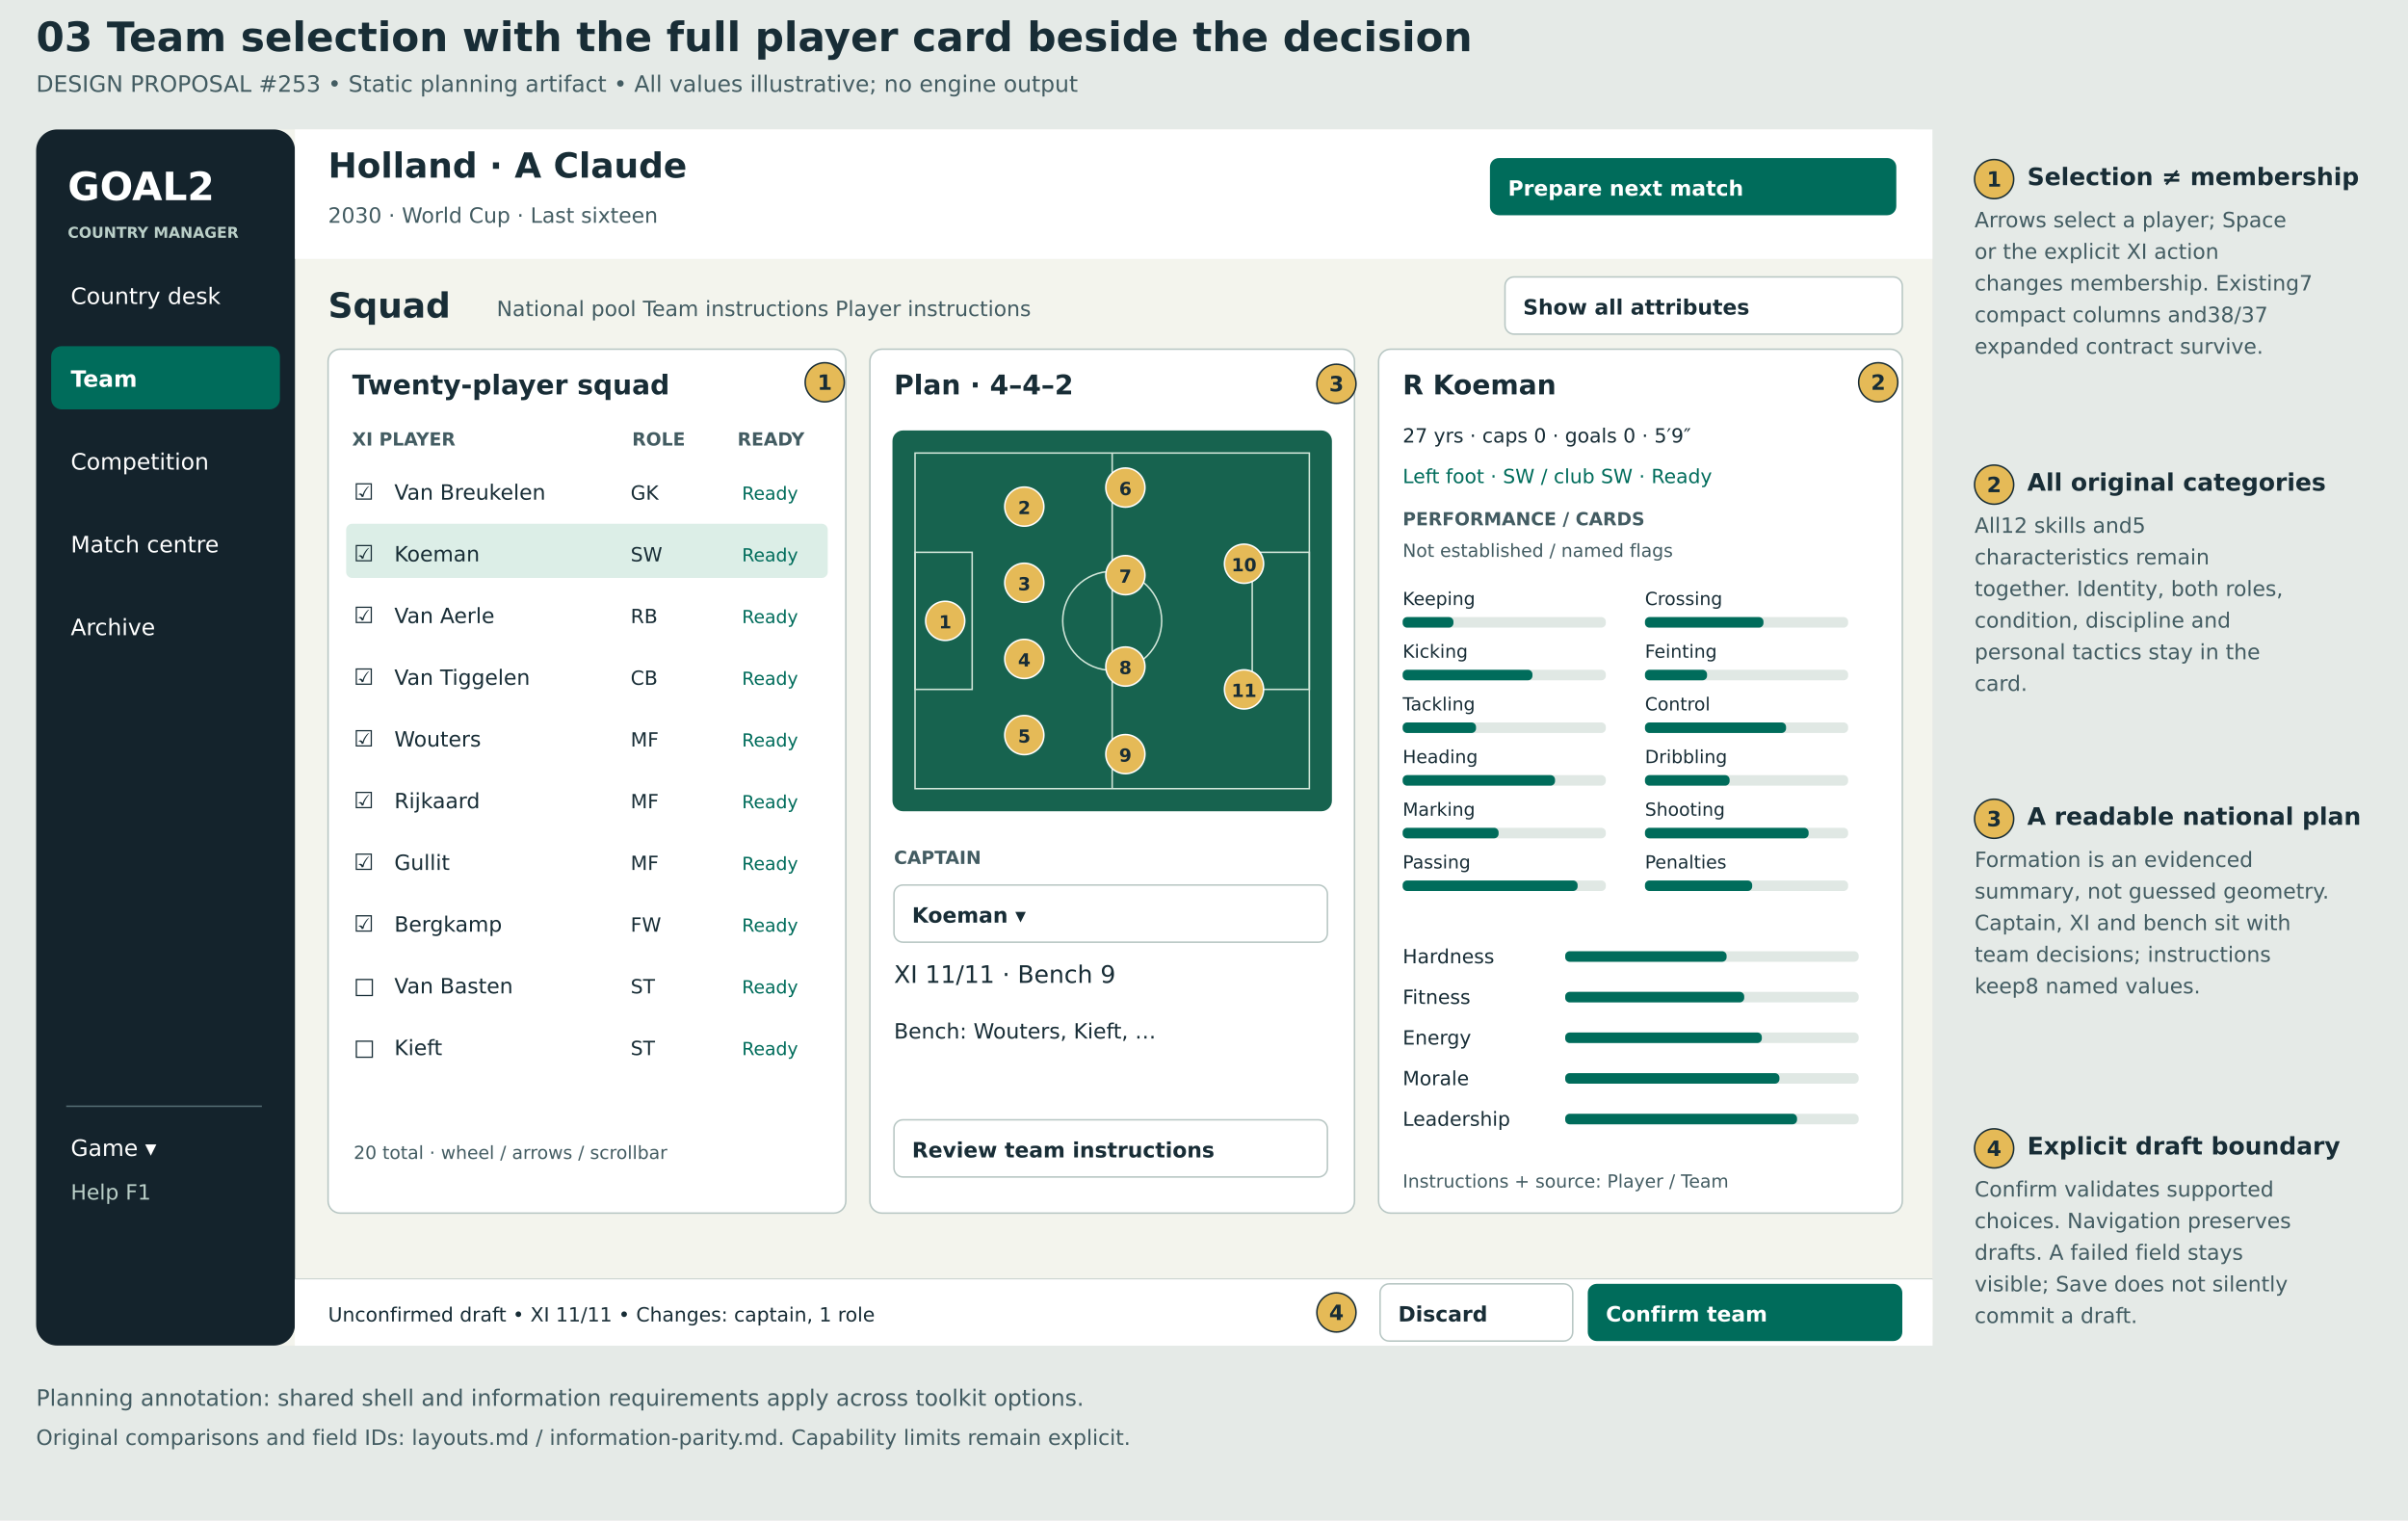
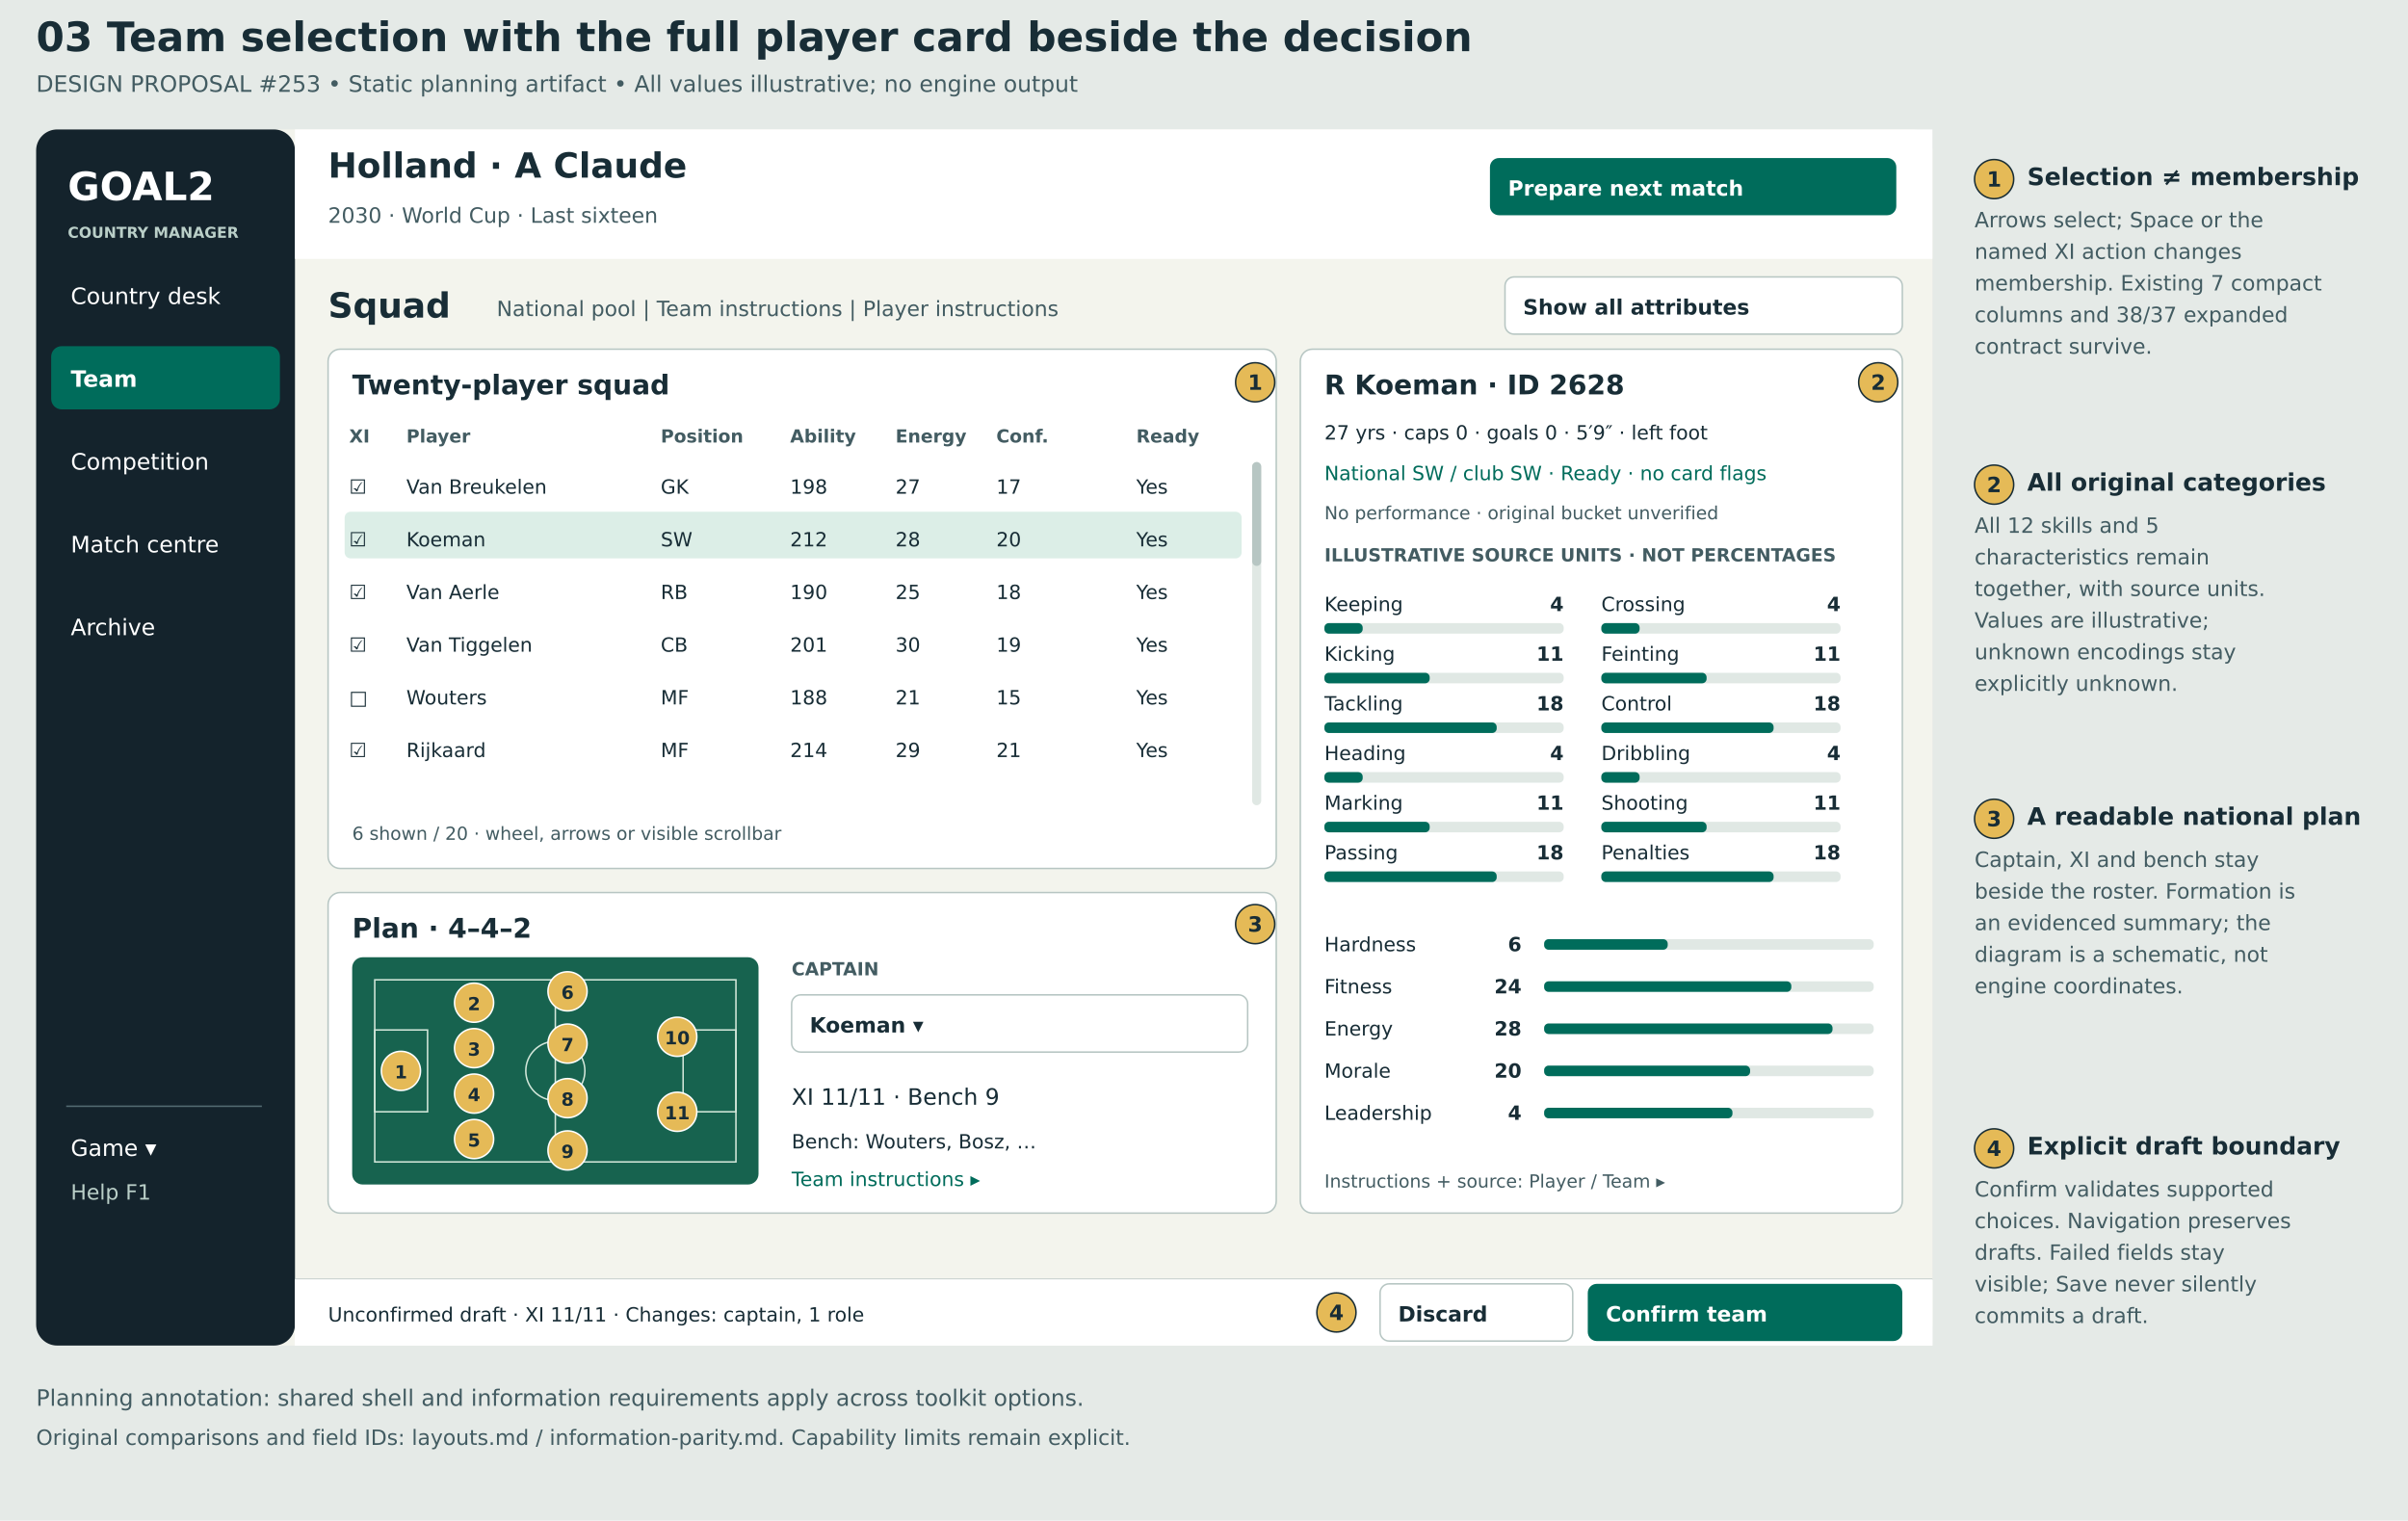
<svg xmlns="http://www.w3.org/2000/svg" width="1600" height="1010" viewBox="0 0 1600 1010" role="img" aria-labelledby="title desc">
  <g font-family="DejaVu Sans, Segoe UI, sans-serif">
    <rect x="0" y="0" width="1600" height="1010" rx="0" fill="#E5EAE7" />
    <text x="24" y="34" fill="#182D36" font-size="27" font-weight="700">03  Team selection with the full player card beside the decision</text>
    <text x="24" y="61" fill="#435C62" font-size="15" font-weight="400">DESIGN PROPOSAL #253  •  Static planning artifact  •  All values illustrative; no engine output</text>
    <rect x="24" y="86" width="1260" height="808" rx="14" fill="#F3F4ED" />
    <rect x="24" y="86" width="172" height="808" rx="14" fill="#14232C" />
    <text x="45" y="133" fill="#FFFFFF" font-size="26" font-weight="700">GOAL2</text>
    <text x="45" y="158" fill="#BACFC8" font-size="10" font-weight="700">COUNTRY MANAGER</text>
    <text x="47" y="202" fill="#FFFFFF" font-size="15" font-weight="400">Country desk</text>
    <rect x="34" y="230" width="152" height="42" rx="7" fill="#006C5B" />
    <text x="47" y="257" fill="#FFFFFF" font-size="15" font-weight="600">Team</text>
    <text x="47" y="312" fill="#FFFFFF" font-size="15" font-weight="400">Competition</text>
    <text x="47" y="367" fill="#FFFFFF" font-size="15" font-weight="400">Match centre</text>
    <text x="47" y="422" fill="#FFFFFF" font-size="15" font-weight="400">Archive</text>
    <line x1="44" y1="735" x2="174" y2="735" stroke="#536B71" />
    <text x="47" y="768" fill="#FFFFFF" font-size="15" font-weight="400">Game  ▾</text>
    <text x="47" y="797" fill="#BACFC8" font-size="14" font-weight="400">Help  F1</text>
    <rect x="196" y="86" width="1088" height="86" rx="0" fill="#FFFFFF" />
    <text x="218" y="118" fill="#182D36" font-size="23" font-weight="700">Holland · A Claude</text>
    <text x="218" y="148" fill="#435C62" font-size="14" font-weight="400">2030 · World Cup · Last sixteen</text>
    <rect x="990" y="105" width="270" height="38" rx="6" fill="#006C5B" />
    <text x="1002" y="130" fill="#FFFFFF" font-size="14" font-weight="600">Prepare next match</text>
    <rect x="196" y="850" width="1088" height="44" rx="0" fill="#FFFFFF" />
    <line x1="196" y1="850" x2="1284" y2="850" stroke="#B7C6C3" />
    <text x="218" y="878" fill="#435C62" font-size="13" font-weight="400">Confirmed team  •  Last saved checkpoint available in Game</text>
    <text x="218" y="211" fill="#182D36" font-size="23" font-weight="700">Squad</text>
-     <text x="330" y="210" fill="#435C62" font-size="14" font-weight="400">National pool   Team instructions   Player instructions</text>
+     <text x="330" y="210" fill="#435C62" font-size="14" font-weight="400">National pool  |  Team instructions  |  Player instructions</text>
    <rect x="1000" y="184" width="264" height="38" rx="6" fill="#FFFFFF" stroke="#B7C6C3" />
    <text x="1012" y="209" fill="#182D36" font-size="14" font-weight="600">Show all attributes</text>
-     <rect x="218" y="232" width="344" height="574" rx="8" fill="#FFFFFF" stroke="#B7C6C3" />
+     <rect x="218" y="232" width="630" height="345" rx="8" fill="#FFFFFF" stroke="#B7C6C3" />
    <text x="234" y="262" fill="#182D36" font-size="18" font-weight="700">Twenty-player squad</text>
-     <text x="234" y="296" fill="#435C62" font-size="12" font-weight="600">XI  PLAYER</text>
-     <text x="420" y="296" fill="#435C62" font-size="12" font-weight="600">ROLE</text>
-     <text x="490" y="296" fill="#435C62" font-size="12" font-weight="600">READY</text>
-     <text x="235" y="332" fill="#182D36" font-size="15" font-weight="400">☑</text>
-     <text x="262" y="332" fill="#182D36" font-size="14" font-weight="400">Van Breukelen</text>
-     <text x="419" y="332" fill="#182D36" font-size="13" font-weight="400">GK</text>
-     <text x="493" y="332" fill="#006C5B" font-size="12" font-weight="400">Ready</text>
-     <rect x="230" y="348" width="320" height="36" rx="4" fill="#DCEEE7" />
-     <text x="235" y="373" fill="#182D36" font-size="15" font-weight="400">☑</text>
-     <text x="262" y="373" fill="#182D36" font-size="14" font-weight="400">Koeman</text>
-     <text x="419" y="373" fill="#182D36" font-size="13" font-weight="400">SW</text>
-     <text x="493" y="373" fill="#006C5B" font-size="12" font-weight="400">Ready</text>
-     <text x="235" y="414" fill="#182D36" font-size="15" font-weight="400">☑</text>
-     <text x="262" y="414" fill="#182D36" font-size="14" font-weight="400">Van Aerle</text>
-     <text x="419" y="414" fill="#182D36" font-size="13" font-weight="400">RB</text>
-     <text x="493" y="414" fill="#006C5B" font-size="12" font-weight="400">Ready</text>
-     <text x="235" y="455" fill="#182D36" font-size="15" font-weight="400">☑</text>
-     <text x="262" y="455" fill="#182D36" font-size="14" font-weight="400">Van Tiggelen</text>
-     <text x="419" y="455" fill="#182D36" font-size="13" font-weight="400">CB</text>
-     <text x="493" y="455" fill="#006C5B" font-size="12" font-weight="400">Ready</text>
-     <text x="235" y="496" fill="#182D36" font-size="15" font-weight="400">☑</text>
-     <text x="262" y="496" fill="#182D36" font-size="14" font-weight="400">Wouters</text>
-     <text x="419" y="496" fill="#182D36" font-size="13" font-weight="400">MF</text>
-     <text x="493" y="496" fill="#006C5B" font-size="12" font-weight="400">Ready</text>
-     <text x="235" y="537" fill="#182D36" font-size="15" font-weight="400">☑</text>
-     <text x="262" y="537" fill="#182D36" font-size="14" font-weight="400">Rijkaard</text>
-     <text x="419" y="537" fill="#182D36" font-size="13" font-weight="400">MF</text>
-     <text x="493" y="537" fill="#006C5B" font-size="12" font-weight="400">Ready</text>
-     <text x="235" y="578" fill="#182D36" font-size="15" font-weight="400">☑</text>
-     <text x="262" y="578" fill="#182D36" font-size="14" font-weight="400">Gullit</text>
-     <text x="419" y="578" fill="#182D36" font-size="13" font-weight="400">MF</text>
-     <text x="493" y="578" fill="#006C5B" font-size="12" font-weight="400">Ready</text>
-     <text x="235" y="619" fill="#182D36" font-size="15" font-weight="400">☑</text>
-     <text x="262" y="619" fill="#182D36" font-size="14" font-weight="400">Bergkamp</text>
-     <text x="419" y="619" fill="#182D36" font-size="13" font-weight="400">FW</text>
-     <text x="493" y="619" fill="#006C5B" font-size="12" font-weight="400">Ready</text>
-     <text x="235" y="660" fill="#182D36" font-size="15" font-weight="400">□</text>
-     <text x="262" y="660" fill="#182D36" font-size="14" font-weight="400">Van Basten</text>
-     <text x="419" y="660" fill="#182D36" font-size="13" font-weight="400">ST</text>
-     <text x="493" y="660" fill="#006C5B" font-size="12" font-weight="400">Ready</text>
-     <text x="235" y="701" fill="#182D36" font-size="15" font-weight="400">□</text>
-     <text x="262" y="701" fill="#182D36" font-size="14" font-weight="400">Kieft</text>
-     <text x="419" y="701" fill="#182D36" font-size="13" font-weight="400">ST</text>
-     <text x="493" y="701" fill="#006C5B" font-size="12" font-weight="400">Ready</text>
-     <text x="235" y="770" fill="#435C62" font-size="12" font-weight="400">20 total · wheel / arrows / scrollbar</text>
-     <rect x="578" y="232" width="322" height="574" rx="8" fill="#FFFFFF" stroke="#B7C6C3" />
-     <text x="594" y="262" fill="#182D36" font-size="18" font-weight="700">Plan · 4–4–2</text>
-     <rect x="593" y="286" width="292" height="253" rx="7" fill="#17634F" />
-     <rect x="608" y="301" width="262" height="223" rx="0" fill="none" stroke="#D2E6D9" />
-     <line x1="739.0" y1="301" x2="739.0" y2="524" stroke="#D2E6D9" />
-     <circle cx="739.0" cy="412.5" r="32.89" fill="none" stroke="#D2E6D9" />
-     <rect x="608" y="366.96" width="37.96" height="91.08" rx="0" fill="none" stroke="#D2E6D9" />
-     <rect x="832.04" y="366.96" width="37.96" height="91.08" rx="0" fill="none" stroke="#D2E6D9" />
-     <circle cx="628.04" cy="412.5" r="13" fill="#E5BA57" stroke="#FFFFFF" />
-     <text x="628.04" y="417.5" fill="#182D36" font-size="12" font-weight="700" text-anchor="middle">1</text>
-     <circle cx="680.6" cy="336.6" r="13" fill="#E5BA57" stroke="#FFFFFF" />
-     <text x="680.6" y="341.6" fill="#182D36" font-size="12" font-weight="700" text-anchor="middle">2</text>
-     <circle cx="680.6" cy="387.2" r="13" fill="#E5BA57" stroke="#FFFFFF" />
-     <text x="680.6" y="392.2" fill="#182D36" font-size="12" font-weight="700" text-anchor="middle">3</text>
-     <circle cx="680.6" cy="437.8" r="13" fill="#E5BA57" stroke="#FFFFFF" />
-     <text x="680.6" y="442.8" fill="#182D36" font-size="12" font-weight="700" text-anchor="middle">4</text>
-     <circle cx="680.6" cy="488.4" r="13" fill="#E5BA57" stroke="#FFFFFF" />
-     <text x="680.6" y="493.4" fill="#182D36" font-size="12" font-weight="700" text-anchor="middle">5</text>
-     <circle cx="747.76" cy="323.95" r="13" fill="#E5BA57" stroke="#FFFFFF" />
-     <text x="747.76" y="328.95" fill="#182D36" font-size="12" font-weight="700" text-anchor="middle">6</text>
-     <circle cx="747.76" cy="382.14" r="13" fill="#E5BA57" stroke="#FFFFFF" />
-     <text x="747.76" y="387.14" fill="#182D36" font-size="12" font-weight="700" text-anchor="middle">7</text>
-     <circle cx="747.76" cy="442.86" r="13" fill="#E5BA57" stroke="#FFFFFF" />
-     <text x="747.76" y="447.86" fill="#182D36" font-size="12" font-weight="700" text-anchor="middle">8</text>
-     <circle cx="747.76" cy="501.05" r="13" fill="#E5BA57" stroke="#FFFFFF" />
-     <text x="747.76" y="506.05" fill="#182D36" font-size="12" font-weight="700" text-anchor="middle">9</text>
-     <circle cx="826.6" cy="374.55" r="13" fill="#E5BA57" stroke="#FFFFFF" />
-     <text x="826.6" y="379.55" fill="#182D36" font-size="12" font-weight="700" text-anchor="middle">10</text>
-     <circle cx="826.6" cy="458.04" r="13" fill="#E5BA57" stroke="#FFFFFF" />
-     <text x="826.6" y="463.04" fill="#182D36" font-size="12" font-weight="700" text-anchor="middle">11</text>
-     <text x="594" y="574" fill="#435C62" font-size="12" font-weight="600">CAPTAIN</text>
-     <rect x="594" y="588" width="288" height="38" rx="6" fill="#FFFFFF" stroke="#B7C6C3" />
-     <text x="606" y="613" fill="#182D36" font-size="14" font-weight="600">Koeman  ▾</text>
-     <text x="594" y="653" fill="#182D36" font-size="16" font-weight="400">XI 11/11  ·  Bench 9</text>
-     <text x="594" y="690" fill="#182D36" font-size="14" font-weight="400">Bench: Wouters, Kieft, …</text>
-     <rect x="594" y="744" width="288" height="38" rx="6" fill="#FFFFFF" stroke="#B7C6C3" />
-     <text x="606" y="769" fill="#182D36" font-size="14" font-weight="600">Review team instructions</text>
-     <rect x="916" y="232" width="348" height="574" rx="8" fill="#FFFFFF" stroke="#B7C6C3" />
-     <text x="932" y="262" fill="#182D36" font-size="18" font-weight="700">R Koeman</text>
-     <text x="932" y="294" fill="#182D36" font-size="13" font-weight="400">27 yrs · caps 0 · goals 0 · 5′9″</text>
-     <text x="932" y="321" fill="#006C5B" font-size="13" font-weight="400">Left foot · SW / club SW · Ready</text>
-     <text x="932" y="349" fill="#435C62" font-size="12" font-weight="600">PERFORMANCE / CARDS</text>
-     <text x="932" y="370" fill="#435C62" font-size="12" font-weight="400">Not established / named flags</text>
-     <text x="932" y="402" fill="#182D36" font-size="12" font-weight="400">Keeping</text>
-     <rect x="932" y="410" width="135" height="7" rx="3" fill="#E0E8E4" />
-     <rect x="932" y="410" width="33.75" height="7" rx="3" fill="#006C5B" />
-     <text x="932" y="437" fill="#182D36" font-size="12" font-weight="400">Kicking</text>
-     <rect x="932" y="445" width="135" height="7" rx="3" fill="#E0E8E4" />
-     <rect x="932" y="445" width="86.25" height="7" rx="3" fill="#006C5B" />
-     <text x="932" y="472" fill="#182D36" font-size="12" font-weight="400">Tackling</text>
-     <rect x="932" y="480" width="135" height="7" rx="3" fill="#E0E8E4" />
-     <rect x="932" y="480" width="48.75" height="7" rx="3" fill="#006C5B" />
-     <text x="932" y="507" fill="#182D36" font-size="12" font-weight="400">Heading</text>
-     <rect x="932" y="515" width="135" height="7" rx="3" fill="#E0E8E4" />
-     <rect x="932" y="515" width="101.25" height="7" rx="3" fill="#006C5B" />
-     <text x="932" y="542" fill="#182D36" font-size="12" font-weight="400">Marking</text>
-     <rect x="932" y="550" width="135" height="7" rx="3" fill="#E0E8E4" />
-     <rect x="932" y="550" width="63.75" height="7" rx="3" fill="#006C5B" />
-     <text x="932" y="577" fill="#182D36" font-size="12" font-weight="400">Passing</text>
-     <rect x="932" y="585" width="135" height="7" rx="3" fill="#E0E8E4" />
-     <rect x="932" y="585" width="116.25" height="7" rx="3" fill="#006C5B" />
-     <text x="1093" y="402" fill="#182D36" font-size="12" font-weight="400">Crossing</text>
-     <rect x="1093" y="410" width="135" height="7" rx="3" fill="#E0E8E4" />
-     <rect x="1093" y="410" width="78.75" height="7" rx="3" fill="#006C5B" />
-     <text x="1093" y="437" fill="#182D36" font-size="12" font-weight="400">Feinting</text>
-     <rect x="1093" y="445" width="135" height="7" rx="3" fill="#E0E8E4" />
-     <rect x="1093" y="445" width="41.25" height="7" rx="3" fill="#006C5B" />
-     <text x="1093" y="472" fill="#182D36" font-size="12" font-weight="400">Control</text>
-     <rect x="1093" y="480" width="135" height="7" rx="3" fill="#E0E8E4" />
-     <rect x="1093" y="480" width="93.75" height="7" rx="3" fill="#006C5B" />
-     <text x="1093" y="507" fill="#182D36" font-size="12" font-weight="400">Dribbling</text>
-     <rect x="1093" y="515" width="135" height="7" rx="3" fill="#E0E8E4" />
-     <rect x="1093" y="515" width="56.25" height="7" rx="3" fill="#006C5B" />
-     <text x="1093" y="542" fill="#182D36" font-size="12" font-weight="400">Shooting</text>
-     <rect x="1093" y="550" width="135" height="7" rx="3" fill="#E0E8E4" />
-     <rect x="1093" y="550" width="108.75" height="7" rx="3" fill="#006C5B" />
-     <text x="1093" y="577" fill="#182D36" font-size="12" font-weight="400">Penalties</text>
-     <rect x="1093" y="585" width="135" height="7" rx="3" fill="#E0E8E4" />
-     <rect x="1093" y="585" width="71.25" height="7" rx="3" fill="#006C5B" />
-     <text x="932" y="640" fill="#182D36" font-size="13" font-weight="400">Hardness</text>
-     <rect x="1040" y="632" width="195" height="7" rx="3" fill="#E0E8E4" />
-     <rect x="1040" y="632" width="107.25" height="7" rx="3" fill="#006C5B" />
-     <text x="932" y="667" fill="#182D36" font-size="13" font-weight="400">Fitness</text>
-     <rect x="1040" y="659" width="195" height="7" rx="3" fill="#E0E8E4" />
-     <rect x="1040" y="659" width="118.95" height="7" rx="3" fill="#006C5B" />
-     <text x="932" y="694" fill="#182D36" font-size="13" font-weight="400">Energy</text>
-     <rect x="1040" y="686" width="195" height="7" rx="3" fill="#E0E8E4" />
-     <rect x="1040" y="686" width="130.65" height="7" rx="3" fill="#006C5B" />
-     <text x="932" y="721" fill="#182D36" font-size="13" font-weight="400">Morale</text>
-     <rect x="1040" y="713" width="195" height="7" rx="3" fill="#E0E8E4" />
-     <rect x="1040" y="713" width="142.35" height="7" rx="3" fill="#006C5B" />
-     <text x="932" y="748" fill="#182D36" font-size="13" font-weight="400">Leadership</text>
-     <rect x="1040" y="740" width="195" height="7" rx="3" fill="#E0E8E4" />
-     <rect x="1040" y="740" width="154.05" height="7" rx="3" fill="#006C5B" />
-     <text x="932" y="789" fill="#435C62" font-size="12" font-weight="400">Instructions + source: Player / Team</text>
+     <text x="232" y="294" fill="#435C62" font-size="12" font-weight="600">XI</text>
+     <text x="270" y="294" fill="#435C62" font-size="12" font-weight="600">Player</text>
+     <text x="439" y="294" fill="#435C62" font-size="12" font-weight="600">Position</text>
+     <text x="525" y="294" fill="#435C62" font-size="12" font-weight="600">Ability</text>
+     <text x="595" y="294" fill="#435C62" font-size="12" font-weight="600">Energy</text>
+     <text x="662" y="294" fill="#435C62" font-size="12" font-weight="600">Conf.</text>
+     <text x="755" y="294" fill="#435C62" font-size="12" font-weight="600">Ready</text>
+     <text x="232" y="328" fill="#182D36" font-size="13" font-weight="400">☑</text>
+     <text x="270" y="328" fill="#182D36" font-size="13" font-weight="400">Van Breukelen</text>
+     <text x="439" y="328" fill="#182D36" font-size="13" font-weight="400">GK</text>
+     <text x="525" y="328" fill="#182D36" font-size="13" font-weight="400">198</text>
+     <text x="595" y="328" fill="#182D36" font-size="13" font-weight="400">27</text>
+     <text x="662" y="328" fill="#182D36" font-size="13" font-weight="400">17</text>
+     <text x="755" y="328" fill="#182D36" font-size="13" font-weight="400">Yes</text>
+     <rect x="229" y="340" width="596" height="31" rx="4" fill="#DCEEE7" />
+     <text x="232" y="363" fill="#182D36" font-size="13" font-weight="400">☑</text>
+     <text x="270" y="363" fill="#182D36" font-size="13" font-weight="400">Koeman</text>
+     <text x="439" y="363" fill="#182D36" font-size="13" font-weight="400">SW</text>
+     <text x="525" y="363" fill="#182D36" font-size="13" font-weight="400">212</text>
+     <text x="595" y="363" fill="#182D36" font-size="13" font-weight="400">28</text>
+     <text x="662" y="363" fill="#182D36" font-size="13" font-weight="400">20</text>
+     <text x="755" y="363" fill="#182D36" font-size="13" font-weight="400">Yes</text>
+     <text x="232" y="398" fill="#182D36" font-size="13" font-weight="400">☑</text>
+     <text x="270" y="398" fill="#182D36" font-size="13" font-weight="400">Van Aerle</text>
+     <text x="439" y="398" fill="#182D36" font-size="13" font-weight="400">RB</text>
+     <text x="525" y="398" fill="#182D36" font-size="13" font-weight="400">190</text>
+     <text x="595" y="398" fill="#182D36" font-size="13" font-weight="400">25</text>
+     <text x="662" y="398" fill="#182D36" font-size="13" font-weight="400">18</text>
+     <text x="755" y="398" fill="#182D36" font-size="13" font-weight="400">Yes</text>
+     <text x="232" y="433" fill="#182D36" font-size="13" font-weight="400">☑</text>
+     <text x="270" y="433" fill="#182D36" font-size="13" font-weight="400">Van Tiggelen</text>
+     <text x="439" y="433" fill="#182D36" font-size="13" font-weight="400">CB</text>
+     <text x="525" y="433" fill="#182D36" font-size="13" font-weight="400">201</text>
+     <text x="595" y="433" fill="#182D36" font-size="13" font-weight="400">30</text>
+     <text x="662" y="433" fill="#182D36" font-size="13" font-weight="400">19</text>
+     <text x="755" y="433" fill="#182D36" font-size="13" font-weight="400">Yes</text>
+     <text x="232" y="468" fill="#182D36" font-size="13" font-weight="400">□</text>
+     <text x="270" y="468" fill="#182D36" font-size="13" font-weight="400">Wouters</text>
+     <text x="439" y="468" fill="#182D36" font-size="13" font-weight="400">MF</text>
+     <text x="525" y="468" fill="#182D36" font-size="13" font-weight="400">188</text>
+     <text x="595" y="468" fill="#182D36" font-size="13" font-weight="400">21</text>
+     <text x="662" y="468" fill="#182D36" font-size="13" font-weight="400">15</text>
+     <text x="755" y="468" fill="#182D36" font-size="13" font-weight="400">Yes</text>
+     <text x="232" y="503" fill="#182D36" font-size="13" font-weight="400">☑</text>
+     <text x="270" y="503" fill="#182D36" font-size="13" font-weight="400">Rijkaard</text>
+     <text x="439" y="503" fill="#182D36" font-size="13" font-weight="400">MF</text>
+     <text x="525" y="503" fill="#182D36" font-size="13" font-weight="400">214</text>
+     <text x="595" y="503" fill="#182D36" font-size="13" font-weight="400">29</text>
+     <text x="662" y="503" fill="#182D36" font-size="13" font-weight="400">21</text>
+     <text x="755" y="503" fill="#182D36" font-size="13" font-weight="400">Yes</text>
+     <rect x="832" y="307" width="6" height="228" rx="3" fill="#E0E8E4" />
+     <rect x="832" y="307" width="6" height="69" rx="3" fill="#B7C6C3" />
+     <text x="234" y="558" fill="#435C62" font-size="12" font-weight="400">6 shown / 20 · wheel, arrows or visible scrollbar</text>
+     <rect x="218" y="593" width="630" height="213" rx="8" fill="#FFFFFF" stroke="#B7C6C3" />
+     <text x="234" y="623" fill="#182D36" font-size="18" font-weight="700">Plan · 4–4–2</text>
+     <rect x="234" y="636" width="270" height="151" rx="7" fill="#17634F" />
+     <rect x="249" y="651" width="240" height="121" rx="0" fill="none" stroke="#D2E6D9" />
+     <line x1="369.0" y1="651" x2="369.0" y2="772" stroke="#D2E6D9" />
+     <circle cx="369.0" cy="711.5" r="19.63" fill="none" stroke="#D2E6D9" />
+     <rect x="249" y="684.32" width="35.1" height="54.36" rx="0" fill="none" stroke="#D2E6D9" />
+     <rect x="453.9" y="684.32" width="35.1" height="54.36" rx="0" fill="none" stroke="#D2E6D9" />
+     <circle cx="266.4" cy="711.5" r="13" fill="#E5BA57" stroke="#FFFFFF" />
+     <text x="266.4" y="716.5" fill="#182D36" font-size="12" font-weight="700" text-anchor="middle">1</text>
+     <circle cx="315.0" cy="666.2" r="13" fill="#E5BA57" stroke="#FFFFFF" />
+     <text x="315.0" y="671.2" fill="#182D36" font-size="12" font-weight="700" text-anchor="middle">2</text>
+     <circle cx="315.0" cy="696.4" r="13" fill="#E5BA57" stroke="#FFFFFF" />
+     <text x="315.0" y="701.4" fill="#182D36" font-size="12" font-weight="700" text-anchor="middle">3</text>
+     <circle cx="315.0" cy="726.6" r="13" fill="#E5BA57" stroke="#FFFFFF" />
+     <text x="315.0" y="731.6" fill="#182D36" font-size="12" font-weight="700" text-anchor="middle">4</text>
+     <circle cx="315.0" cy="756.8" r="13" fill="#E5BA57" stroke="#FFFFFF" />
+     <text x="315.0" y="761.8" fill="#182D36" font-size="12" font-weight="700" text-anchor="middle">5</text>
+     <circle cx="377.1" cy="658.65" r="13" fill="#E5BA57" stroke="#FFFFFF" />
+     <text x="377.1" y="663.65" fill="#182D36" font-size="12" font-weight="700" text-anchor="middle">6</text>
+     <circle cx="377.1" cy="693.38" r="13" fill="#E5BA57" stroke="#FFFFFF" />
+     <text x="377.1" y="698.38" fill="#182D36" font-size="12" font-weight="700" text-anchor="middle">7</text>
+     <circle cx="377.1" cy="729.62" r="13" fill="#E5BA57" stroke="#FFFFFF" />
+     <text x="377.1" y="734.62" fill="#182D36" font-size="12" font-weight="700" text-anchor="middle">8</text>
+     <circle cx="377.1" cy="764.35" r="13" fill="#E5BA57" stroke="#FFFFFF" />
+     <text x="377.1" y="769.35" fill="#182D36" font-size="12" font-weight="700" text-anchor="middle">9</text>
+     <circle cx="450.0" cy="688.85" r="13" fill="#E5BA57" stroke="#FFFFFF" />
+     <text x="450.0" y="693.85" fill="#182D36" font-size="12" font-weight="700" text-anchor="middle">10</text>
+     <circle cx="450.0" cy="738.68" r="13" fill="#E5BA57" stroke="#FFFFFF" />
+     <text x="450.0" y="743.68" fill="#182D36" font-size="12" font-weight="700" text-anchor="middle">11</text>
+     <text x="526" y="648" fill="#435C62" font-size="12" font-weight="600">CAPTAIN</text>
+     <rect x="526" y="661" width="303" height="38" rx="6" fill="#FFFFFF" stroke="#B7C6C3" />
+     <text x="538" y="686" fill="#182D36" font-size="14" font-weight="600">Koeman  ▾</text>
+     <text x="526" y="734" fill="#182D36" font-size="15" font-weight="400">XI 11/11 · Bench 9</text>
+     <text x="526" y="763" fill="#182D36" font-size="13" font-weight="400">Bench: Wouters, Bosz, …</text>
+     <text x="526" y="788" fill="#006C5B" font-size="13" font-weight="400">Team instructions  ▸</text>
+     <rect x="864" y="232" width="400" height="574" rx="8" fill="#FFFFFF" stroke="#B7C6C3" />
+     <text x="880" y="262" fill="#182D36" font-size="18" font-weight="700">R Koeman · ID 2628</text>
+     <text x="880" y="292" fill="#182D36" font-size="13" font-weight="400">27 yrs · caps 0 · goals 0 · 5′9″ · left foot</text>
+     <text x="880" y="319" fill="#006C5B" font-size="13" font-weight="400">National SW / club SW · Ready · no card flags</text>
+     <text x="880" y="345" fill="#435C62" font-size="12" font-weight="400">No performance · original bucket unverified</text>
+     <text x="880" y="373" fill="#435C62" font-size="12" font-weight="600">ILLUSTRATIVE SOURCE UNITS · NOT PERCENTAGES</text>
+     <text x="880" y="406" fill="#182D36" font-size="13" font-weight="400">Keeping</text>
+     <text x="1039" y="406" fill="#182D36" font-size="13" font-weight="600" text-anchor="end">4</text>
+     <rect x="880" y="414" width="159" height="7" rx="3" fill="#E0E8E4" />
+     <rect x="880" y="414" width="25.44" height="7" rx="3" fill="#006C5B" />
+     <text x="880" y="439" fill="#182D36" font-size="13" font-weight="400">Kicking</text>
+     <text x="1039" y="439" fill="#182D36" font-size="13" font-weight="600" text-anchor="end">11</text>
+     <rect x="880" y="447" width="159" height="7" rx="3" fill="#E0E8E4" />
+     <rect x="880" y="447" width="69.96" height="7" rx="3" fill="#006C5B" />
+     <text x="880" y="472" fill="#182D36" font-size="13" font-weight="400">Tackling</text>
+     <text x="1039" y="472" fill="#182D36" font-size="13" font-weight="600" text-anchor="end">18</text>
+     <rect x="880" y="480" width="159" height="7" rx="3" fill="#E0E8E4" />
+     <rect x="880" y="480" width="114.48" height="7" rx="3" fill="#006C5B" />
+     <text x="880" y="505" fill="#182D36" font-size="13" font-weight="400">Heading</text>
+     <text x="1039" y="505" fill="#182D36" font-size="13" font-weight="600" text-anchor="end">4</text>
+     <rect x="880" y="513" width="159" height="7" rx="3" fill="#E0E8E4" />
+     <rect x="880" y="513" width="25.44" height="7" rx="3" fill="#006C5B" />
+     <text x="880" y="538" fill="#182D36" font-size="13" font-weight="400">Marking</text>
+     <text x="1039" y="538" fill="#182D36" font-size="13" font-weight="600" text-anchor="end">11</text>
+     <rect x="880" y="546" width="159" height="7" rx="3" fill="#E0E8E4" />
+     <rect x="880" y="546" width="69.96" height="7" rx="3" fill="#006C5B" />
+     <text x="880" y="571" fill="#182D36" font-size="13" font-weight="400">Passing</text>
+     <text x="1039" y="571" fill="#182D36" font-size="13" font-weight="600" text-anchor="end">18</text>
+     <rect x="880" y="579" width="159" height="7" rx="3" fill="#E0E8E4" />
+     <rect x="880" y="579" width="114.48" height="7" rx="3" fill="#006C5B" />
+     <text x="1064" y="406" fill="#182D36" font-size="13" font-weight="400">Crossing</text>
+     <text x="1223" y="406" fill="#182D36" font-size="13" font-weight="600" text-anchor="end">4</text>
+     <rect x="1064" y="414" width="159" height="7" rx="3" fill="#E0E8E4" />
+     <rect x="1064" y="414" width="25.44" height="7" rx="3" fill="#006C5B" />
+     <text x="1064" y="439" fill="#182D36" font-size="13" font-weight="400">Feinting</text>
+     <text x="1223" y="439" fill="#182D36" font-size="13" font-weight="600" text-anchor="end">11</text>
+     <rect x="1064" y="447" width="159" height="7" rx="3" fill="#E0E8E4" />
+     <rect x="1064" y="447" width="69.96" height="7" rx="3" fill="#006C5B" />
+     <text x="1064" y="472" fill="#182D36" font-size="13" font-weight="400">Control</text>
+     <text x="1223" y="472" fill="#182D36" font-size="13" font-weight="600" text-anchor="end">18</text>
+     <rect x="1064" y="480" width="159" height="7" rx="3" fill="#E0E8E4" />
+     <rect x="1064" y="480" width="114.48" height="7" rx="3" fill="#006C5B" />
+     <text x="1064" y="505" fill="#182D36" font-size="13" font-weight="400">Dribbling</text>
+     <text x="1223" y="505" fill="#182D36" font-size="13" font-weight="600" text-anchor="end">4</text>
+     <rect x="1064" y="513" width="159" height="7" rx="3" fill="#E0E8E4" />
+     <rect x="1064" y="513" width="25.44" height="7" rx="3" fill="#006C5B" />
+     <text x="1064" y="538" fill="#182D36" font-size="13" font-weight="400">Shooting</text>
+     <text x="1223" y="538" fill="#182D36" font-size="13" font-weight="600" text-anchor="end">11</text>
+     <rect x="1064" y="546" width="159" height="7" rx="3" fill="#E0E8E4" />
+     <rect x="1064" y="546" width="69.96" height="7" rx="3" fill="#006C5B" />
+     <text x="1064" y="571" fill="#182D36" font-size="13" font-weight="400">Penalties</text>
+     <text x="1223" y="571" fill="#182D36" font-size="13" font-weight="600" text-anchor="end">18</text>
+     <rect x="1064" y="579" width="159" height="7" rx="3" fill="#E0E8E4" />
+     <rect x="1064" y="579" width="114.48" height="7" rx="3" fill="#006C5B" />
+     <text x="880" y="632" fill="#182D36" font-size="13" font-weight="400">Hardness</text>
+     <text x="1011" y="632" fill="#182D36" font-size="13" font-weight="600" text-anchor="end">6</text>
+     <rect x="1026" y="624" width="219" height="7" rx="3" fill="#E0E8E4" />
+     <rect x="1026" y="624" width="82.125" height="7" rx="3" fill="#006C5B" />
+     <text x="880" y="660" fill="#182D36" font-size="13" font-weight="400">Fitness</text>
+     <text x="1011" y="660" fill="#182D36" font-size="13" font-weight="600" text-anchor="end">24</text>
+     <rect x="1026" y="652" width="219" height="7" rx="3" fill="#E0E8E4" />
+     <rect x="1026" y="652" width="164.25" height="7" rx="3" fill="#006C5B" />
+     <text x="880" y="688" fill="#182D36" font-size="13" font-weight="400">Energy</text>
+     <text x="1011" y="688" fill="#182D36" font-size="13" font-weight="600" text-anchor="end">28</text>
+     <rect x="1026" y="680" width="219" height="7" rx="3" fill="#E0E8E4" />
+     <rect x="1026" y="680" width="191.625" height="7" rx="3" fill="#006C5B" />
+     <text x="880" y="716" fill="#182D36" font-size="13" font-weight="400">Morale</text>
+     <text x="1011" y="716" fill="#182D36" font-size="13" font-weight="600" text-anchor="end">20</text>
+     <rect x="1026" y="708" width="219" height="7" rx="3" fill="#E0E8E4" />
+     <rect x="1026" y="708" width="136.875" height="7" rx="3" fill="#006C5B" />
+     <text x="880" y="744" fill="#182D36" font-size="13" font-weight="400">Leadership</text>
+     <text x="1011" y="744" fill="#182D36" font-size="13" font-weight="600" text-anchor="end">4</text>
+     <rect x="1026" y="736" width="219" height="7" rx="3" fill="#E0E8E4" />
+     <rect x="1026" y="736" width="125.143" height="7" rx="3" fill="#006C5B" />
+     <text x="880" y="789" fill="#435C62" font-size="12" font-weight="400">Instructions + source: Player / Team  ▸</text>
    <rect x="196" y="850" width="1088" height="44" rx="0" fill="#FFFFFF" />
-     <text x="218" y="878" fill="#182D36" font-size="13" font-weight="400">Unconfirmed draft  •  XI 11/11  •  Changes: captain, 1 role</text>
+     <text x="218" y="878" fill="#182D36" font-size="13" font-weight="400">Unconfirmed draft · XI 11/11 · Changes: captain, 1 role</text>
    <rect x="917" y="853" width="128" height="38" rx="6" fill="#FFFFFF" stroke="#B7C6C3" />
    <text x="929" y="878" fill="#182D36" font-size="14" font-weight="600">Discard</text>
    <rect x="1055" y="853" width="209" height="38" rx="6" fill="#006C5B" />
    <text x="1067" y="878" fill="#FFFFFF" font-size="14" font-weight="600">Confirm team</text>
-     <circle cx="548" cy="254" r="13" fill="#E5BA57" stroke="#182D36" />
-     <text x="548" y="259" fill="#182D36" font-size="14" font-weight="700" text-anchor="middle">1</text>
+     <circle cx="834" cy="254" r="13" fill="#E5BA57" stroke="#182D36" />
+     <text x="834" y="259" fill="#182D36" font-size="14" font-weight="700" text-anchor="middle">1</text>
    <circle cx="1248" cy="254" r="13" fill="#E5BA57" stroke="#182D36" />
    <text x="1248" y="259" fill="#182D36" font-size="14" font-weight="700" text-anchor="middle">2</text>
-     <circle cx="888" cy="255" r="13" fill="#E5BA57" stroke="#182D36" />
-     <text x="888" y="260" fill="#182D36" font-size="14" font-weight="700" text-anchor="middle">3</text>
+     <circle cx="834" cy="614" r="13" fill="#E5BA57" stroke="#182D36" />
+     <text x="834" y="619" fill="#182D36" font-size="14" font-weight="700" text-anchor="middle">3</text>
    <circle cx="888" cy="872" r="13" fill="#E5BA57" stroke="#182D36" />
    <text x="888" y="877" fill="#182D36" font-size="14" font-weight="700" text-anchor="middle">4</text>
    <circle cx="1325" cy="119" r="13" fill="#E5BA57" stroke="#182D36" />
    <text x="1325" y="124" fill="#182D36" font-size="14" font-weight="700" text-anchor="middle">1</text>
    <text x="1347" y="123" fill="#182D36" font-size="16" font-weight="700">Selection ≠ membership</text>
-     <text x="1312" y="151" fill="#435C62" font-size="14" font-weight="400">Arrows select a player; Space</text>
-     <text x="1312" y="172" fill="#435C62" font-size="14" font-weight="400">or the explicit XI action</text>
-     <text x="1312" y="193" fill="#435C62" font-size="14" font-weight="400">changes membership. Existing7</text>
-     <text x="1312" y="214" fill="#435C62" font-size="14" font-weight="400">compact columns and38/37</text>
-     <text x="1312" y="235" fill="#435C62" font-size="14" font-weight="400">expanded contract survive.</text>
+     <text x="1312" y="151" fill="#435C62" font-size="14" font-weight="400">Arrows select; Space or the</text>
+     <text x="1312" y="172" fill="#435C62" font-size="14" font-weight="400">named XI action changes</text>
+     <text x="1312" y="193" fill="#435C62" font-size="14" font-weight="400">membership. Existing 7 compact</text>
+     <text x="1312" y="214" fill="#435C62" font-size="14" font-weight="400">columns and 38/37 expanded</text>
+     <text x="1312" y="235" fill="#435C62" font-size="14" font-weight="400">contract survive.</text>
    <circle cx="1325" cy="322" r="13" fill="#E5BA57" stroke="#182D36" />
    <text x="1325" y="327" fill="#182D36" font-size="14" font-weight="700" text-anchor="middle">2</text>
    <text x="1347" y="326" fill="#182D36" font-size="16" font-weight="700">All original categories</text>
-     <text x="1312" y="354" fill="#435C62" font-size="14" font-weight="400">All12 skills and5</text>
+     <text x="1312" y="354" fill="#435C62" font-size="14" font-weight="400">All 12 skills and 5</text>
    <text x="1312" y="375" fill="#435C62" font-size="14" font-weight="400">characteristics remain</text>
-     <text x="1312" y="396" fill="#435C62" font-size="14" font-weight="400">together. Identity, both roles,</text>
-     <text x="1312" y="417" fill="#435C62" font-size="14" font-weight="400">condition, discipline and</text>
-     <text x="1312" y="438" fill="#435C62" font-size="14" font-weight="400">personal tactics stay in the</text>
-     <text x="1312" y="459" fill="#435C62" font-size="14" font-weight="400">card.</text>
+     <text x="1312" y="396" fill="#435C62" font-size="14" font-weight="400">together, with source units.</text>
+     <text x="1312" y="417" fill="#435C62" font-size="14" font-weight="400">Values are illustrative;</text>
+     <text x="1312" y="438" fill="#435C62" font-size="14" font-weight="400">unknown encodings stay</text>
+     <text x="1312" y="459" fill="#435C62" font-size="14" font-weight="400">explicitly unknown.</text>
    <circle cx="1325" cy="544" r="13" fill="#E5BA57" stroke="#182D36" />
    <text x="1325" y="549" fill="#182D36" font-size="14" font-weight="700" text-anchor="middle">3</text>
    <text x="1347" y="548" fill="#182D36" font-size="16" font-weight="700">A readable national plan</text>
-     <text x="1312" y="576" fill="#435C62" font-size="14" font-weight="400">Formation is an evidenced</text>
-     <text x="1312" y="597" fill="#435C62" font-size="14" font-weight="400">summary, not guessed geometry.</text>
-     <text x="1312" y="618" fill="#435C62" font-size="14" font-weight="400">Captain, XI and bench sit with</text>
-     <text x="1312" y="639" fill="#435C62" font-size="14" font-weight="400">team decisions; instructions</text>
-     <text x="1312" y="660" fill="#435C62" font-size="14" font-weight="400">keep8 named values.</text>
+     <text x="1312" y="576" fill="#435C62" font-size="14" font-weight="400">Captain, XI and bench stay</text>
+     <text x="1312" y="597" fill="#435C62" font-size="14" font-weight="400">beside the roster. Formation is</text>
+     <text x="1312" y="618" fill="#435C62" font-size="14" font-weight="400">an evidenced summary; the</text>
+     <text x="1312" y="639" fill="#435C62" font-size="14" font-weight="400">diagram is a schematic, not</text>
+     <text x="1312" y="660" fill="#435C62" font-size="14" font-weight="400">engine coordinates.</text>
    <circle cx="1325" cy="763" r="13" fill="#E5BA57" stroke="#182D36" />
    <text x="1325" y="768" fill="#182D36" font-size="14" font-weight="700" text-anchor="middle">4</text>
    <text x="1347" y="767" fill="#182D36" font-size="16" font-weight="700">Explicit draft boundary</text>
    <text x="1312" y="795" fill="#435C62" font-size="14" font-weight="400">Confirm validates supported</text>
    <text x="1312" y="816" fill="#435C62" font-size="14" font-weight="400">choices. Navigation preserves</text>
-     <text x="1312" y="837" fill="#435C62" font-size="14" font-weight="400">drafts. A failed field stays</text>
-     <text x="1312" y="858" fill="#435C62" font-size="14" font-weight="400">visible; Save does not silently</text>
-     <text x="1312" y="879" fill="#435C62" font-size="14" font-weight="400">commit a draft.</text>
+     <text x="1312" y="837" fill="#435C62" font-size="14" font-weight="400">drafts. Failed fields stay</text>
+     <text x="1312" y="858" fill="#435C62" font-size="14" font-weight="400">visible; Save never silently</text>
+     <text x="1312" y="879" fill="#435C62" font-size="14" font-weight="400">commits a draft.</text>
    <text x="24" y="934" fill="#435C62" font-size="15" font-weight="400">Planning annotation: shared shell and information requirements apply across toolkit options.</text>
    <text x="24" y="960" fill="#435C62" font-size="14" font-weight="400">Original comparisons and field IDs: layouts.md / information-parity.md. Capability limits remain explicit.</text>
  </g>
</svg>
